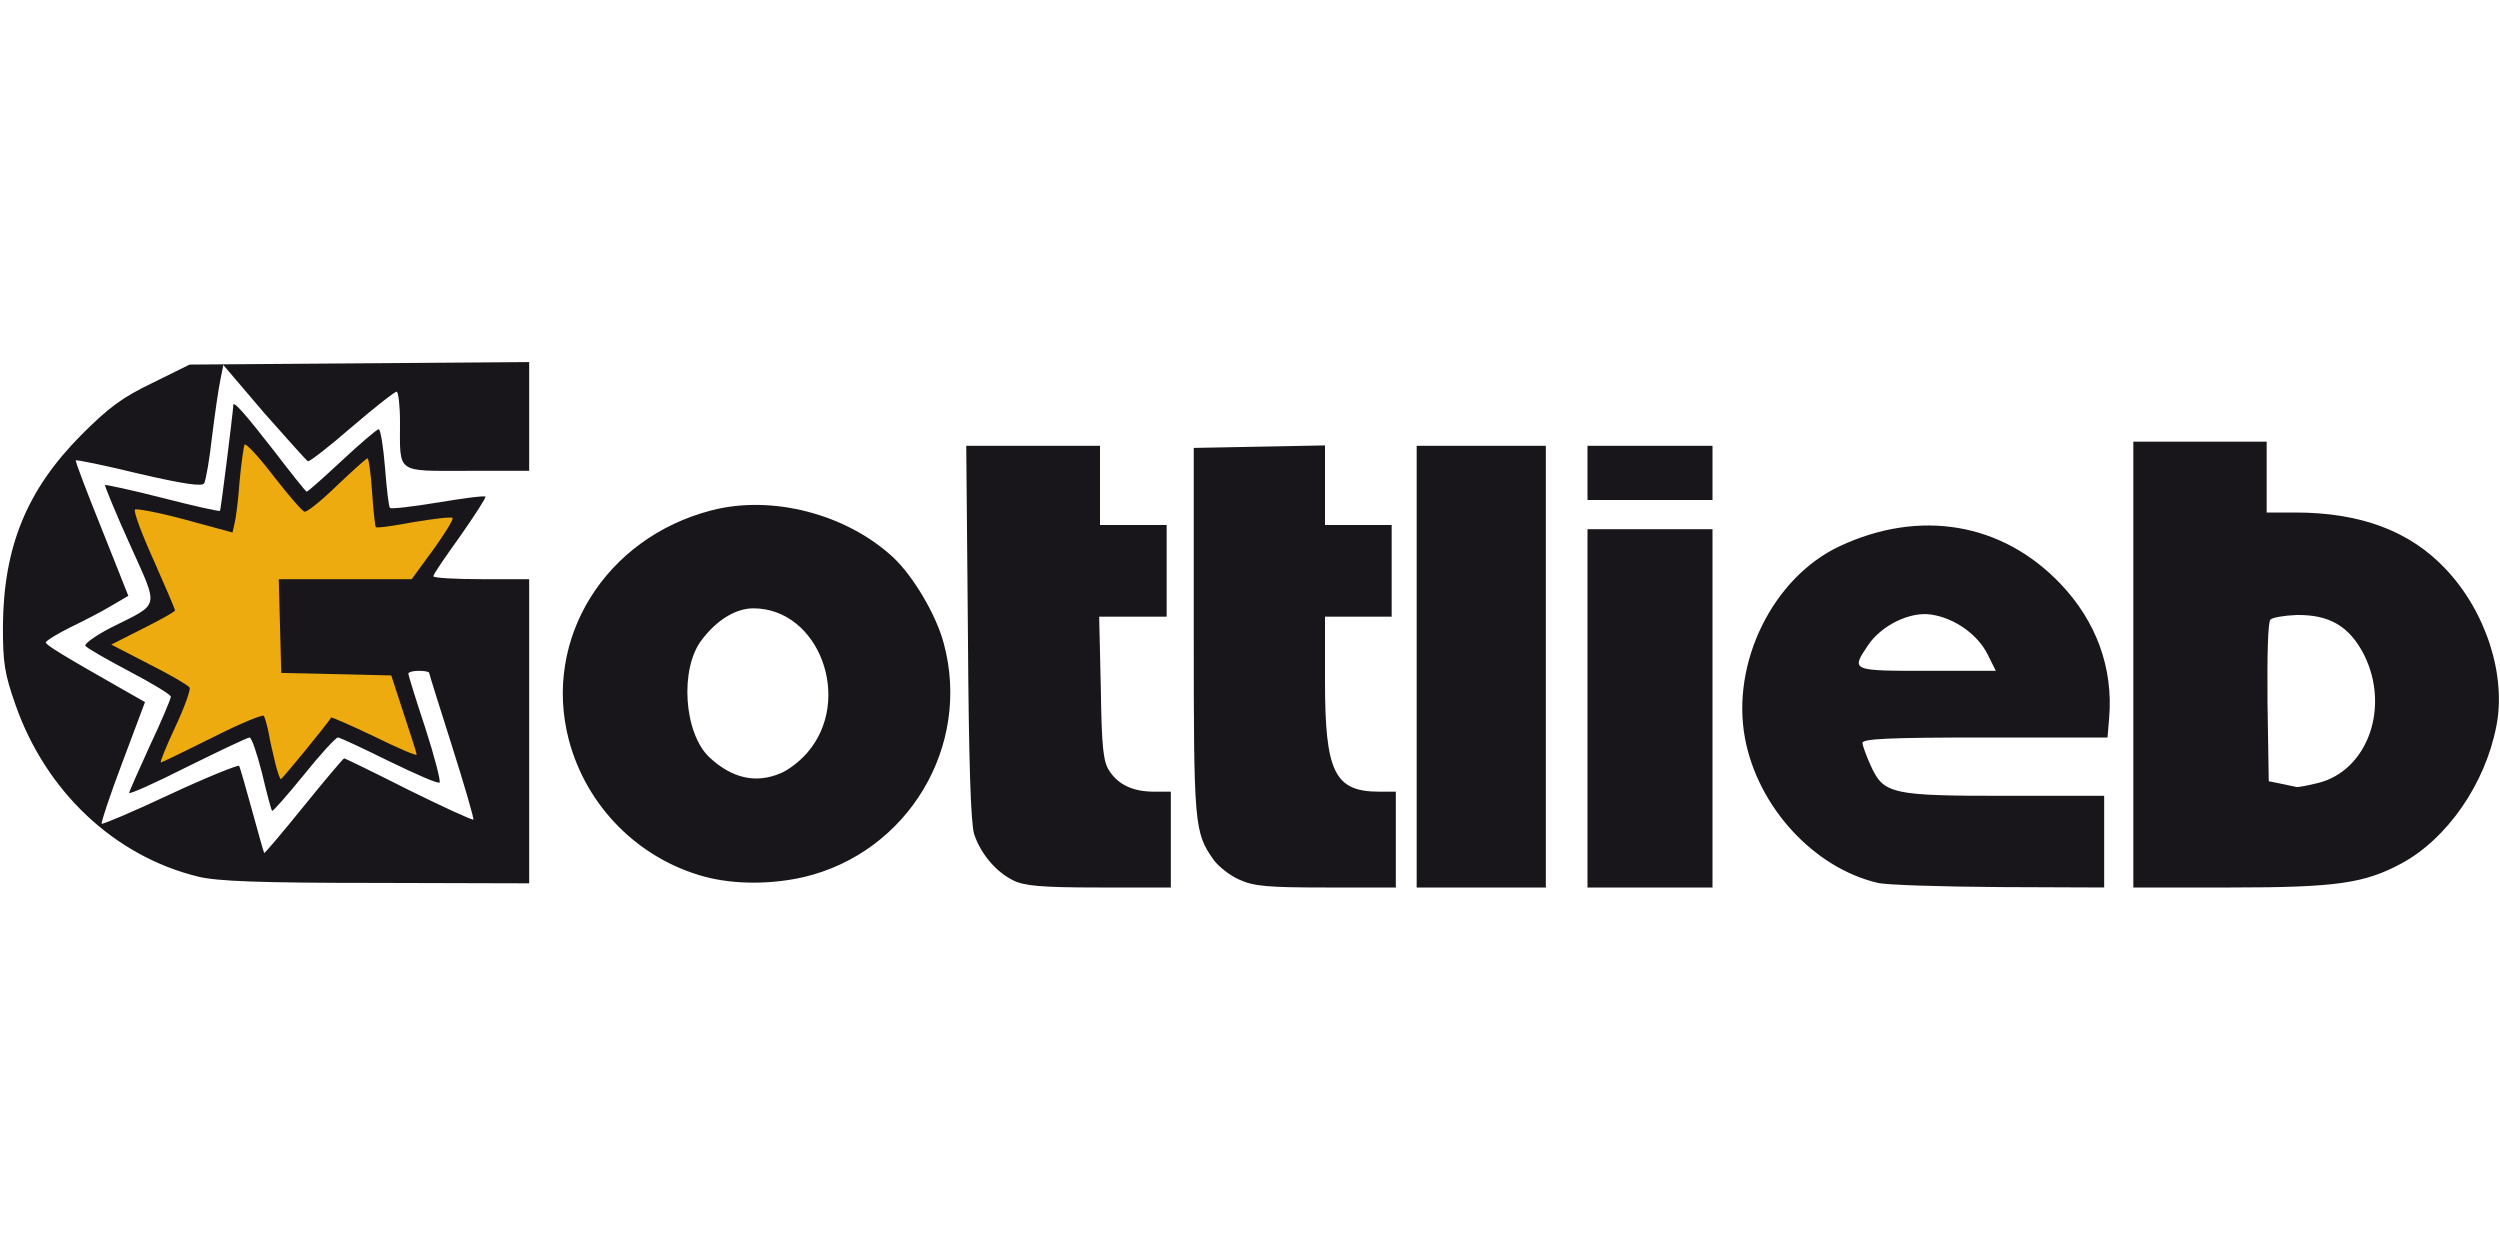
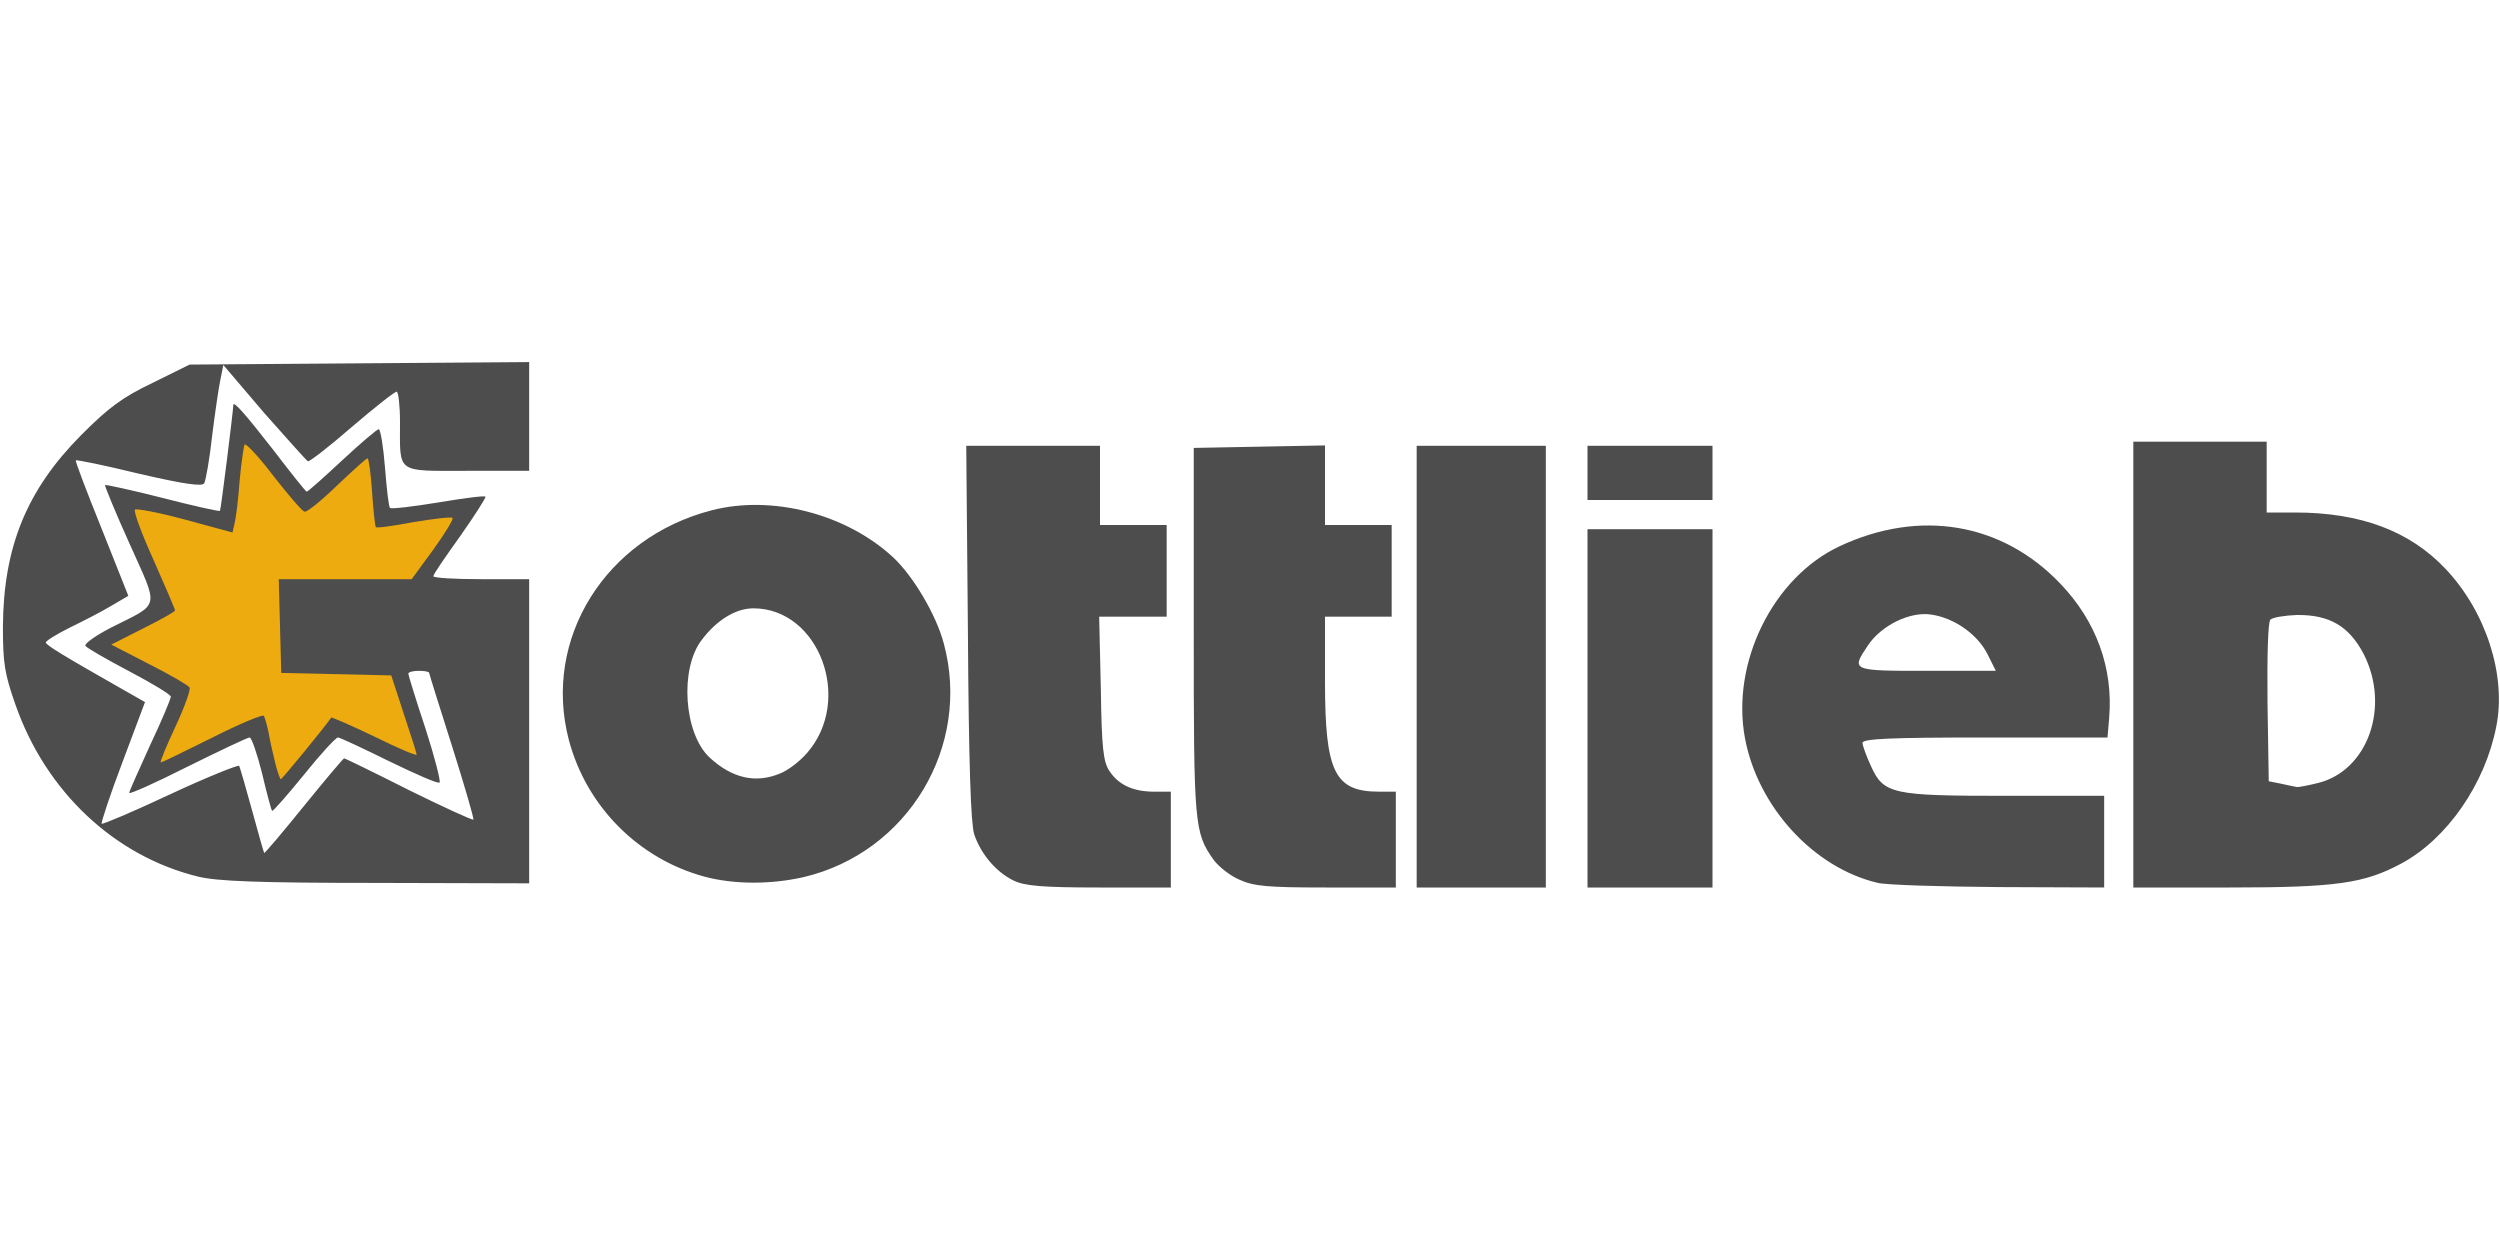
- <svg xmlns="http://www.w3.org/2000/svg" version="1.0" width="600" height="300" viewBox="0 0 6000 3000">
-   <g fill="#18161a">
-     <path d="M2432 2113c-41-20-78-63-94-111-8-26-13-166-15-484l-4-448h321v190h160v220h-162l4 173c2 144 6 176 21 198 22 33 57 49 107 49h40v230h-172c-139 0-180-4-206-17zM2974 2111c-23-10-50-32-61-47-47-66-48-84-48-549v-440l158-3 157-3v191h160v220h-160v155c0 218 23 265 130 265h40v230h-167c-142 0-174-3-209-19zM3400 1600v-530h310v1060h-310v-530zM3810 1700v-430h300v860h-300v-430zM4507 2119c-154-36-288-182-319-347-34-181 67-386 227-461 192-90 390-57 530 90 86 90 127 202 117 322l-4 47h-294c-229 0-294 3-294 13 0 6 9 31 20 55 31 68 50 72 325 72h235v220l-252-1c-139-1-270-5-291-10zm263-549c-24-48-80-87-135-95-51-8-120 26-152 74-41 61-40 61 142 61h165l-20-40zM5120 1595v-535h320v170h68c157 0 275 44 361 135 97 102 147 256 122 379-27 138-118 269-227 328-89 48-156 58-411 58h-233v-535zm444 284c119-30 173-183 109-309-35-67-82-95-161-94-29 1-58 6-63 11-6 6-8 87-7 199l3 189 30 6c17 4 34 7 38 8 5 0 27-4 51-10zM476 2104c-201-49-366-204-439-413-26-74-30-100-30-186 1-192 57-329 188-461 66-66 98-90 171-125l89-44 408-3 407-3v261h-149c-172 0-161 8-161-117 0-40-4-73-8-73-5 0-53 38-108 85-54 47-102 84-105 82-3-1-50-54-105-116l-98-115-7 35c-4 18-13 80-20 136-6 55-15 106-19 113-5 8-48 2-156-23-82-20-150-34-152-32-2 1 26 75 62 164l64 161-41 24c-23 14-68 37-99 52-32 16-58 32-58 36 0 6 41 31 187 114l51 29-54 144c-30 79-52 146-50 148s76-29 165-71c88-41 163-71 165-68 2 4 16 52 31 107s28 101 29 102c1 2 44-49 95-112s95-115 97-115 72 34 155 76c83 41 153 73 155 71s-21-81-51-176c-30-94-55-174-55-176 0-3-11-5-25-5s-25 3-25 7c0 3 18 62 41 131 22 68 37 127 34 130-3 4-57-20-121-51-63-31-118-57-123-57s-42 40-82 90c-40 49-74 88-76 86s-13-43-24-90c-12-47-25-86-30-86s-72 32-149 70c-77 39-140 67-140 63 0-3 23-55 50-114 28-59 50-112 50-117s-45-32-100-61-102-56-105-61 25-25 62-44c119-60 115-42 44-201-34-75-60-139-59-141 2-1 64 12 138 31s136 33 138 31 31-234 32-254c0-11 29 22 96 108 42 55 78 100 80 100 3 0 41-34 85-75s84-75 88-75 11 41 15 92 9 95 12 97c3 3 54-3 115-13 60-10 112-17 114-14 2 2-25 44-60 94-35 49-65 92-65 97 0 4 52 7 115 7h115v730l-367-1c-281 0-382-4-427-15zM1691 2104c-159-43-284-169-326-329-63-242 88-484 342-550 145-38 324 8 437 113 48 45 103 138 121 206 67 247-86 502-336 561-79 18-167 18-238-1zm182-248c18-7 47-29 64-49 111-127 29-347-129-347-42 0-88 28-124 76-53 69-43 224 19 282 54 50 111 63 170 38zM3810 1135v-65h300v130h-300v-65z" />
+ <svg xmlns="http://www.w3.org/2000/svg" version="1.0" width="600" height="300" viewBox="0 0 6000 3000" id="svg45080">
+   <defs id="defs45084" />
+   <g fill="#18161a" id="g45076" style="fill:#4d4d4d">
+     <path d="M2432 2113c-41-20-78-63-94-111-8-26-13-166-15-484l-4-448h321v190h160v220h-162l4 173c2 144 6 176 21 198 22 33 57 49 107 49h40v230h-172c-139 0-180-4-206-17zM2974 2111c-23-10-50-32-61-47-47-66-48-84-48-549v-440l158-3 157-3v191h160v220h-160v155c0 218 23 265 130 265h40v230h-167c-142 0-174-3-209-19zM3400 1600v-530h310v1060h-310v-530zM3810 1700v-430h300v860h-300v-430zM4507 2119c-154-36-288-182-319-347-34-181 67-386 227-461 192-90 390-57 530 90 86 90 127 202 117 322l-4 47h-294c-229 0-294 3-294 13 0 6 9 31 20 55 31 68 50 72 325 72h235v220l-252-1c-139-1-270-5-291-10zm263-549c-24-48-80-87-135-95-51-8-120 26-152 74-41 61-40 61 142 61h165l-20-40zM5120 1595v-535h320v170h68c157 0 275 44 361 135 97 102 147 256 122 379-27 138-118 269-227 328-89 48-156 58-411 58h-233v-535zm444 284c119-30 173-183 109-309-35-67-82-95-161-94-29 1-58 6-63 11-6 6-8 87-7 199l3 189 30 6c17 4 34 7 38 8 5 0 27-4 51-10zM476 2104c-201-49-366-204-439-413-26-74-30-100-30-186 1-192 57-329 188-461 66-66 98-90 171-125l89-44 408-3 407-3v261h-149c-172 0-161 8-161-117 0-40-4-73-8-73-5 0-53 38-108 85-54 47-102 84-105 82-3-1-50-54-105-116l-98-115-7 35c-4 18-13 80-20 136-6 55-15 106-19 113-5 8-48 2-156-23-82-20-150-34-152-32-2 1 26 75 62 164l64 161-41 24c-23 14-68 37-99 52-32 16-58 32-58 36 0 6 41 31 187 114l51 29-54 144c-30 79-52 146-50 148s76-29 165-71c88-41 163-71 165-68 2 4 16 52 31 107s28 101 29 102c1 2 44-49 95-112s95-115 97-115 72 34 155 76c83 41 153 73 155 71s-21-81-51-176c-30-94-55-174-55-176 0-3-11-5-25-5s-25 3-25 7c0 3 18 62 41 131 22 68 37 127 34 130-3 4-57-20-121-51-63-31-118-57-123-57s-42 40-82 90c-40 49-74 88-76 86s-13-43-24-90c-12-47-25-86-30-86s-72 32-149 70c-77 39-140 67-140 63 0-3 23-55 50-114 28-59 50-112 50-117s-45-32-100-61-102-56-105-61 25-25 62-44c119-60 115-42 44-201-34-75-60-139-59-141 2-1 64 12 138 31s136 33 138 31 31-234 32-254c0-11 29 22 96 108 42 55 78 100 80 100 3 0 41-34 85-75s84-75 88-75 11 41 15 92 9 95 12 97c3 3 54-3 115-13 60-10 112-17 114-14 2 2-25 44-60 94-35 49-65 92-65 97 0 4 52 7 115 7h115v730l-367-1c-281 0-382-4-427-15zM1691 2104c-159-43-284-169-326-329-63-242 88-484 342-550 145-38 324 8 437 113 48 45 103 138 121 206 67 247-86 502-336 561-79 18-167 18-238-1zm182-248c18-7 47-29 64-49 111-127 29-347-129-347-42 0-88 28-124 76-53 69-43 224 19 282 54 50 111 63 170 38zM3810 1135v-65h300v130h-300v-65z" id="path45074" style="fill:#4d4d4d" />
  </g>
-   <path d="M661 1833c-5-21-13-54-16-73-4-19-9-38-12-42-2-4-58 19-123 52-66 33-122 60-124 60-3 0 13-39 35-86s37-89 34-94-47-31-97-56l-91-47 77-39c42-21 76-40 76-43s-23-57-51-120c-29-64-49-118-45-122 3-3 57 7 120 24l114 31 5-22c3-11 9-57 12-101 4-44 10-84 12-88 3-4 34 29 69 75 36 46 69 85 75 86 5 2 40-26 77-62 38-36 71-66 74-66s8 36 11 81c3 44 7 82 9 84 2 3 43-3 91-12 48-8 90-13 93-10s-18 37-46 76l-52 71H669l3 113 3 112 132 3 132 3 30 92c17 51 31 95 31 98 0 4-46-16-101-43-56-27-103-47-104-46-13 20-118 148-121 148-2 0-8-17-13-37z" fill="#eeab0f" />
+   <path d="M661 1833c-5-21-13-54-16-73-4-19-9-38-12-42-2-4-58 19-123 52-66 33-122 60-124 60-3 0 13-39 35-86s37-89 34-94-47-31-97-56l-91-47 77-39c42-21 76-40 76-43s-23-57-51-120c-29-64-49-118-45-122 3-3 57 7 120 24l114 31 5-22c3-11 9-57 12-101 4-44 10-84 12-88 3-4 34 29 69 75 36 46 69 85 75 86 5 2 40-26 77-62 38-36 71-66 74-66s8 36 11 81c3 44 7 82 9 84 2 3 43-3 91-12 48-8 90-13 93-10s-18 37-46 76l-52 71H669l3 113 3 112 132 3 132 3 30 92c17 51 31 95 31 98 0 4-46-16-101-43-56-27-103-47-104-46-13 20-118 148-121 148-2 0-8-17-13-37z" fill="#eeab0f" id="path45078" />
</svg>
